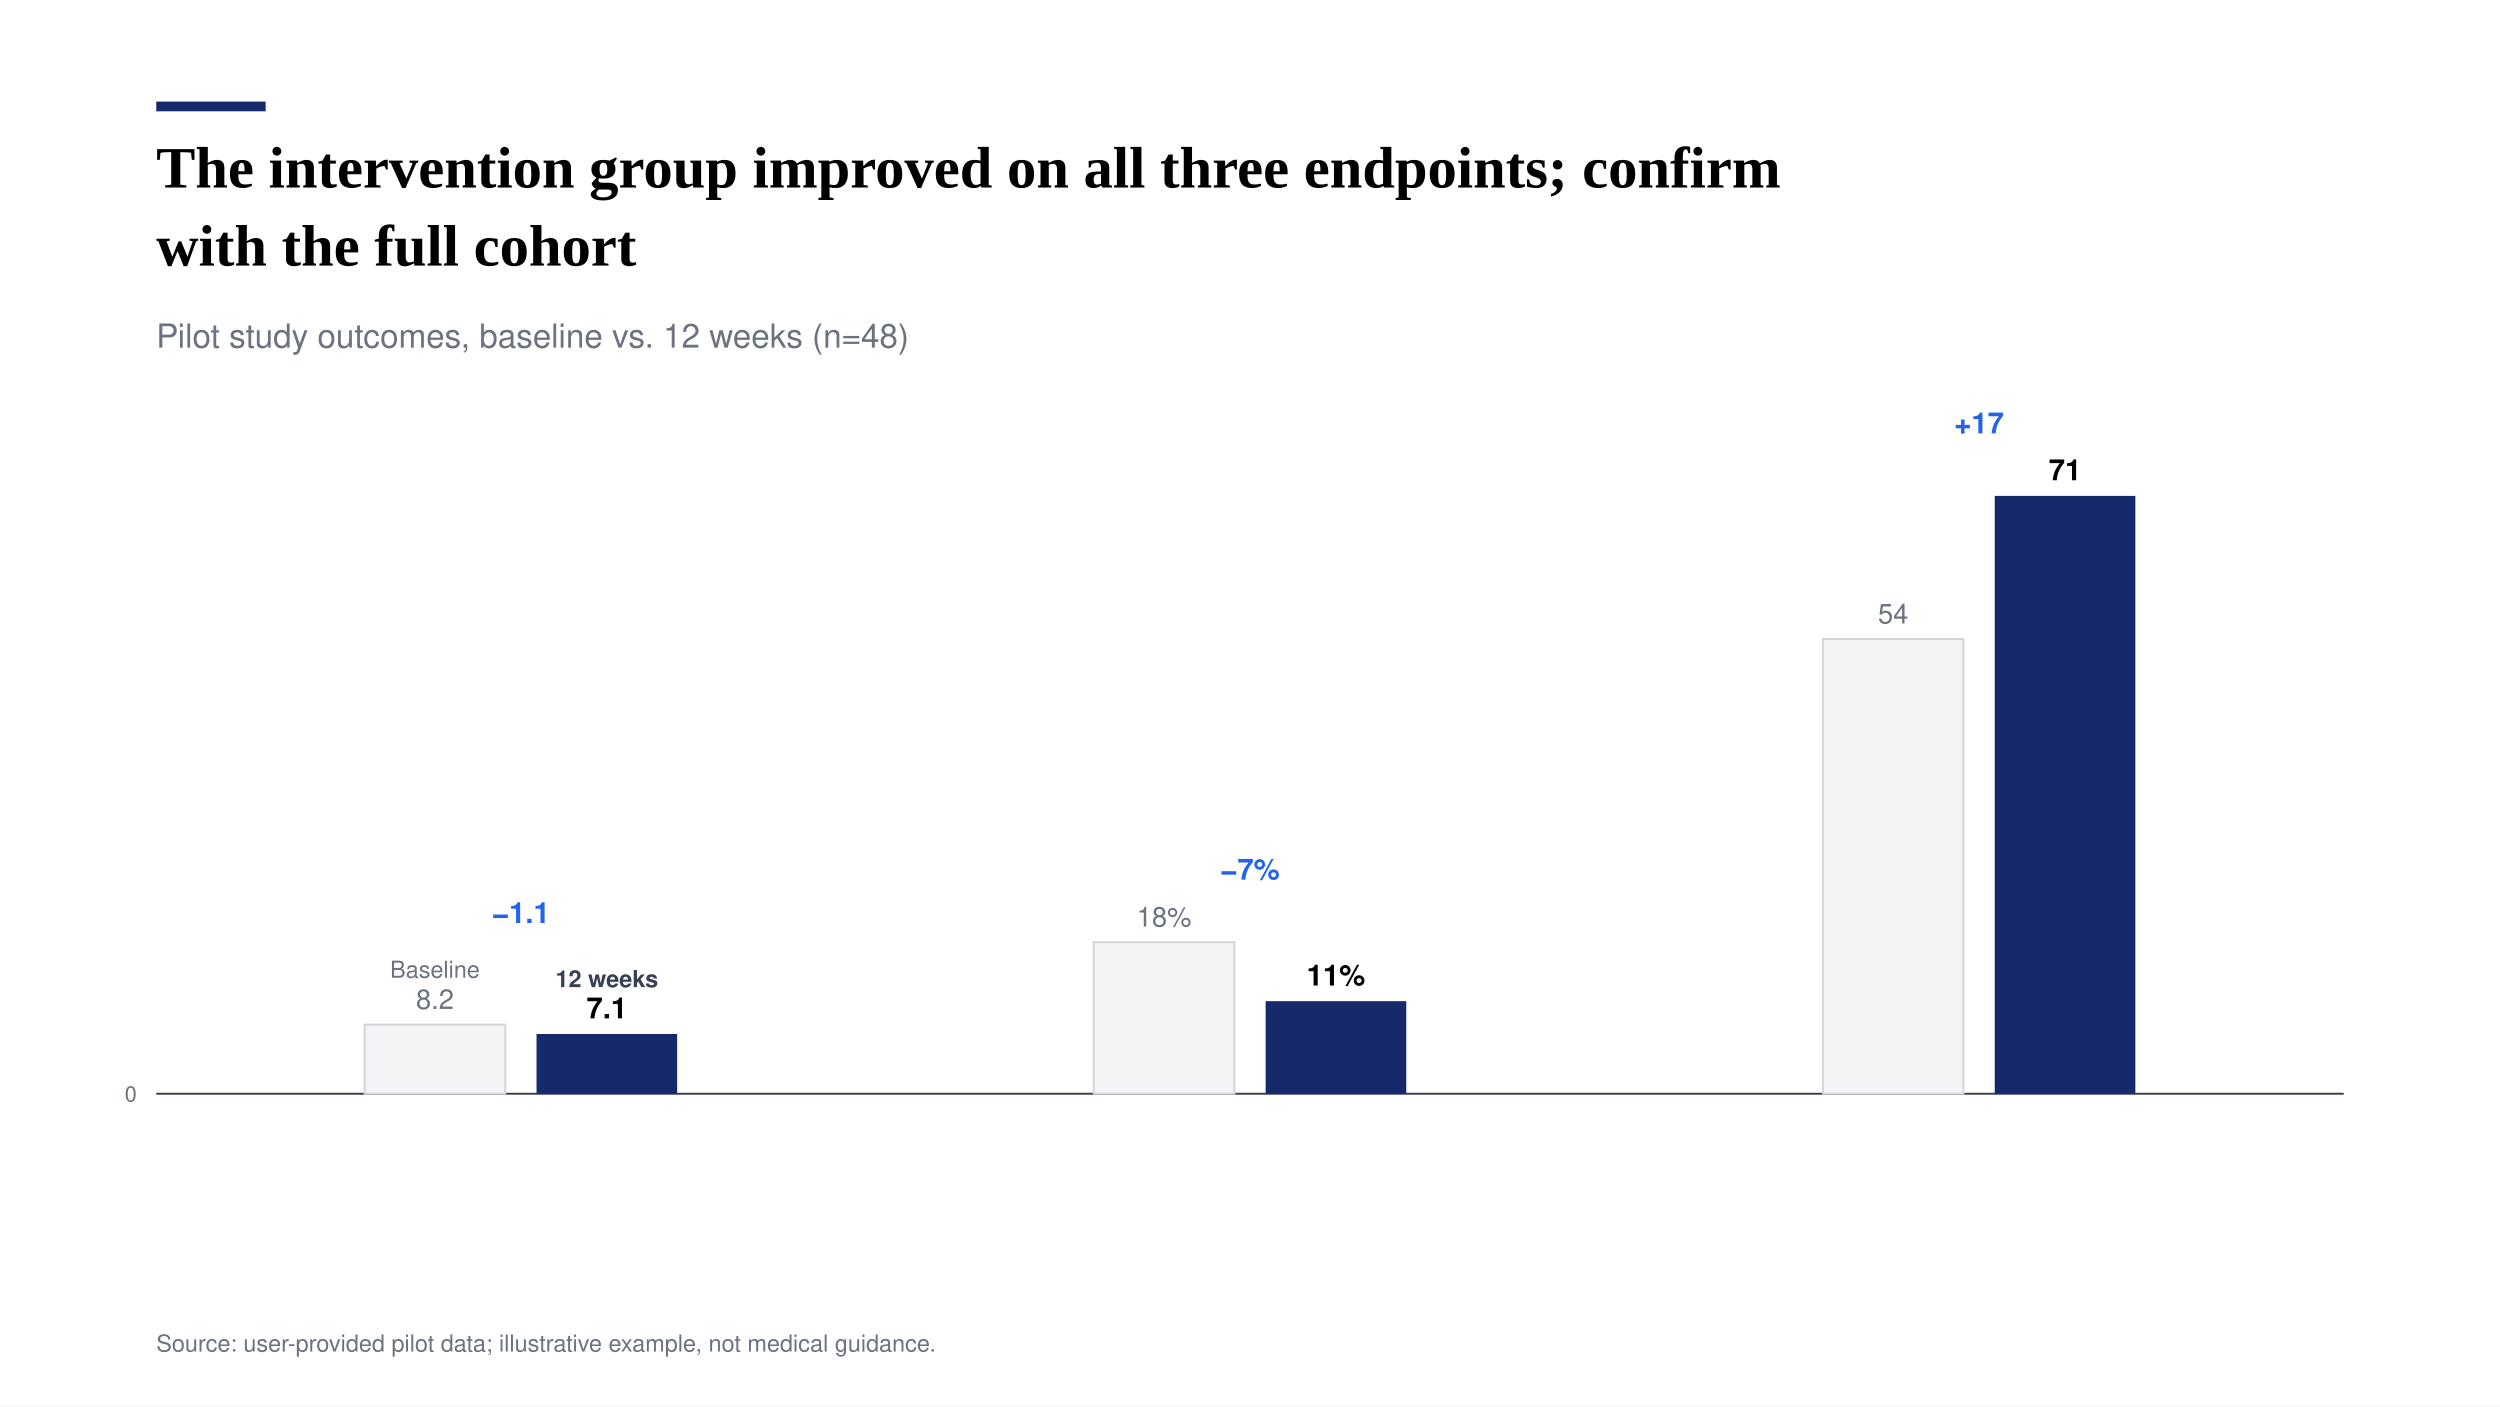
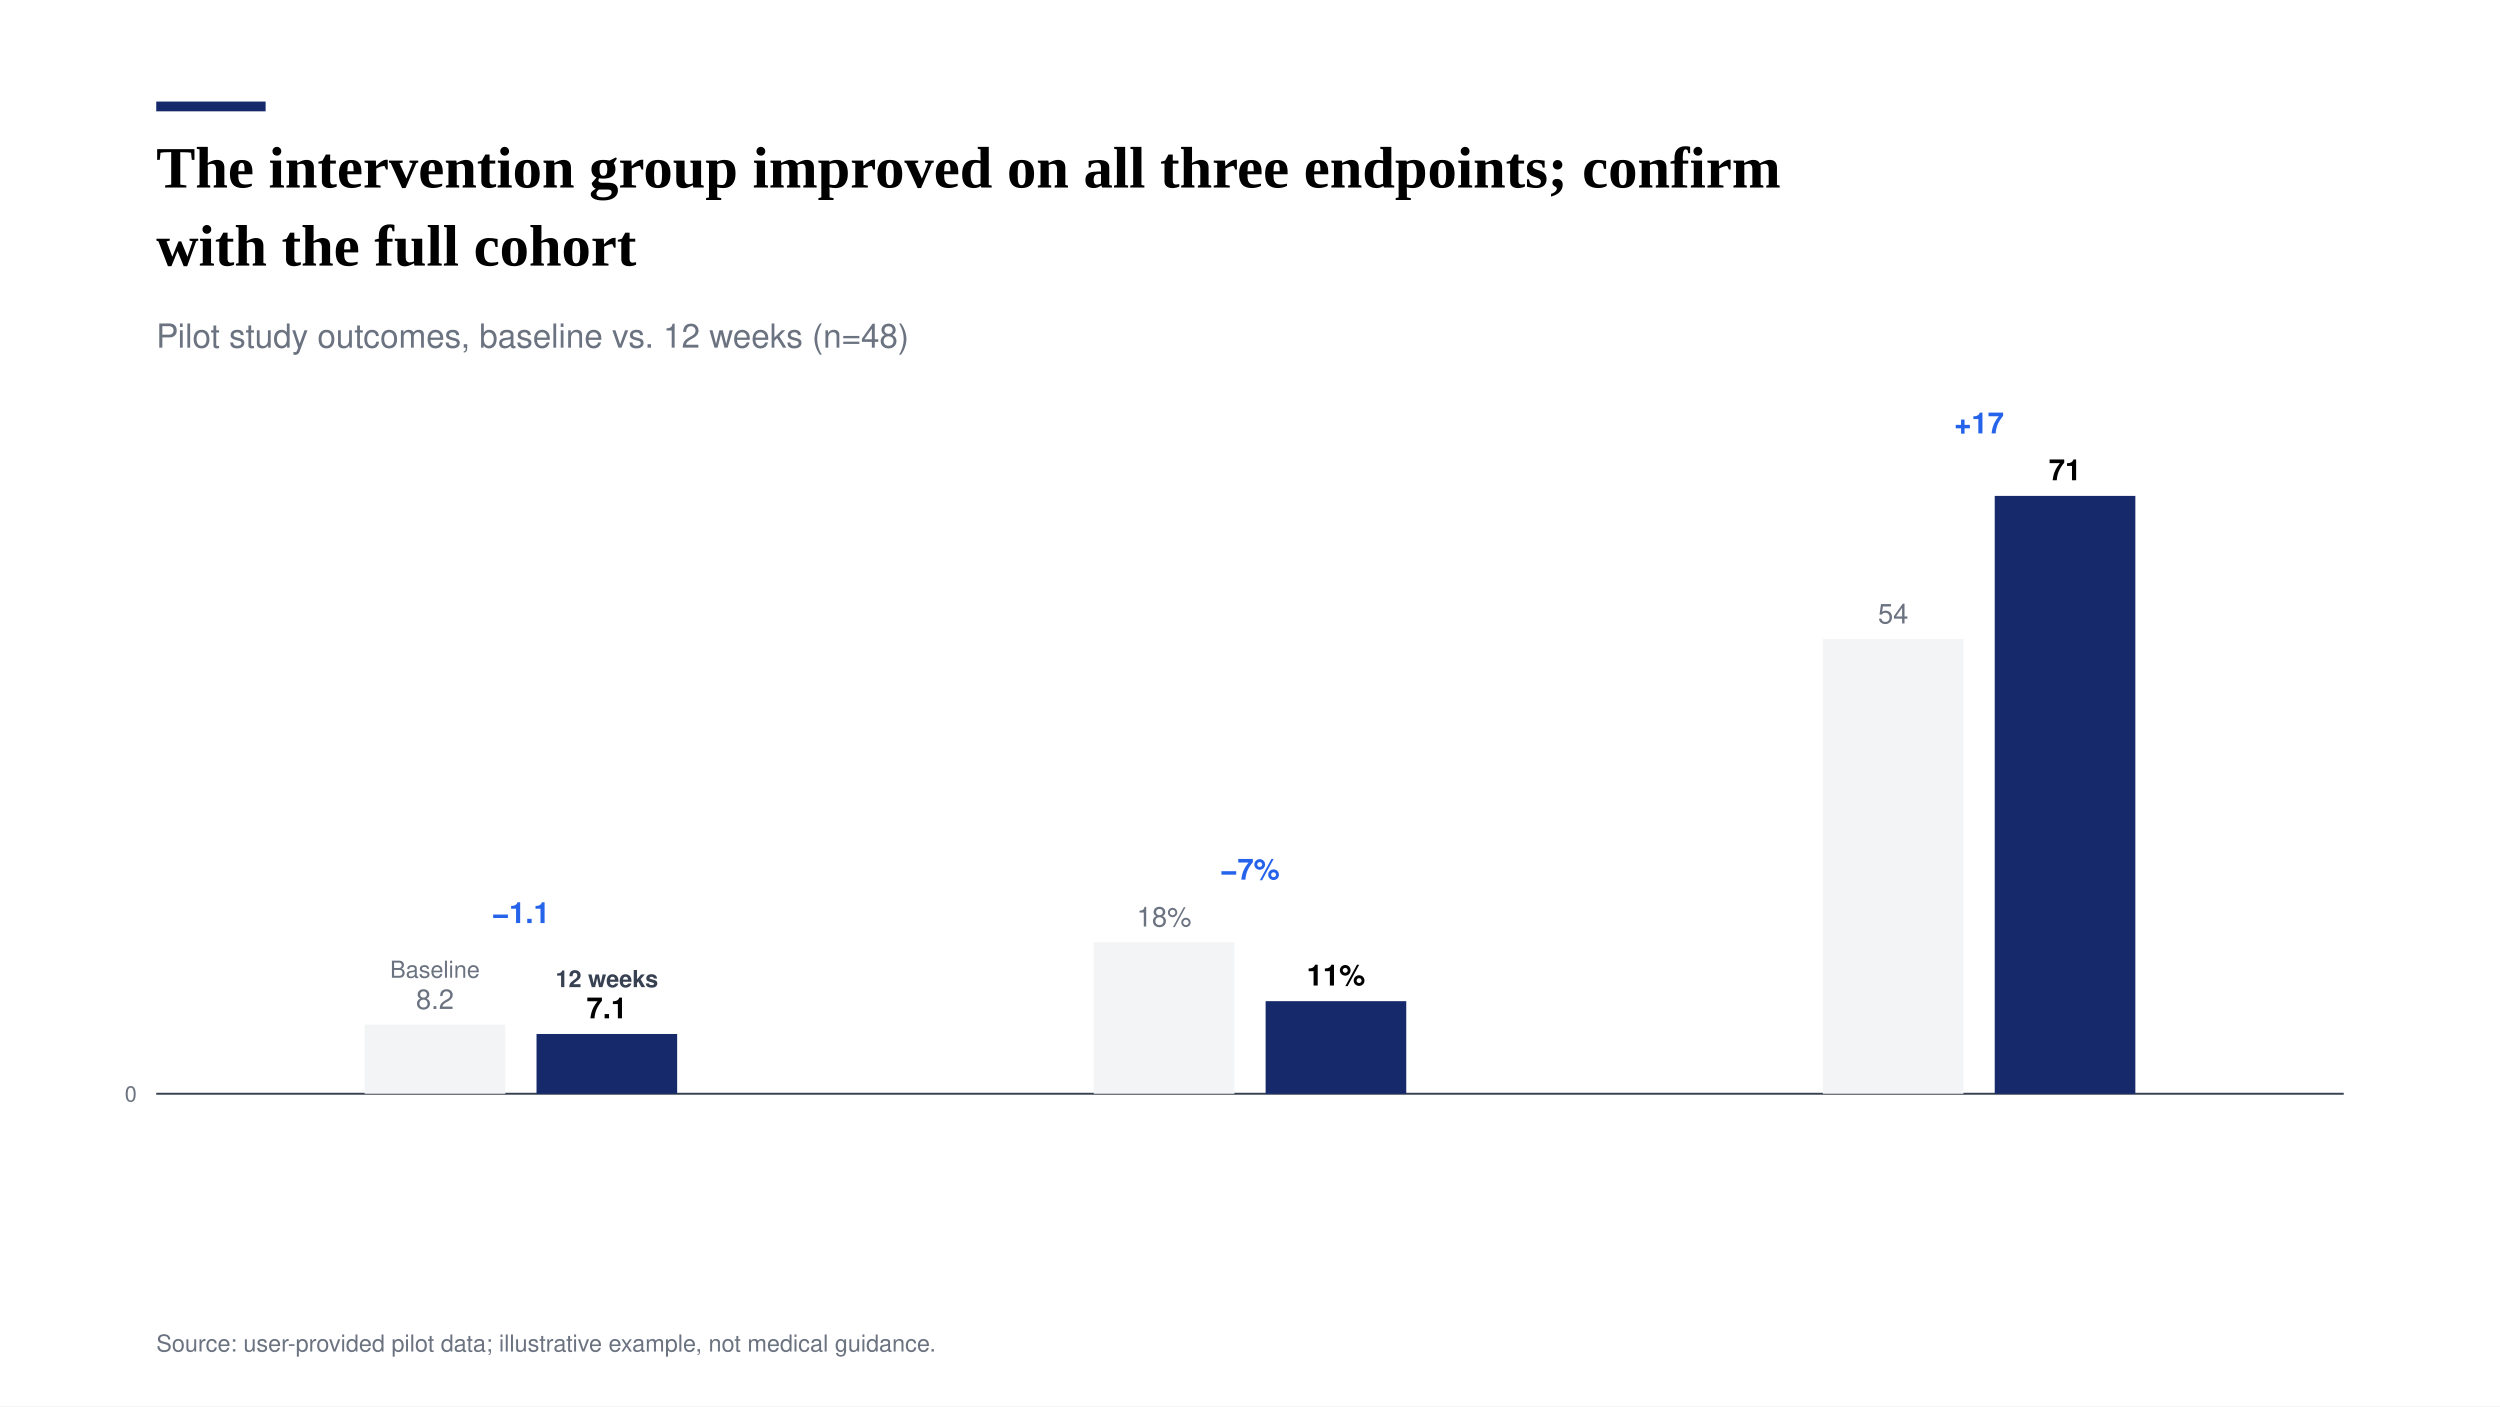
<svg xmlns="http://www.w3.org/2000/svg" viewBox="0 0 1280 720" width="1280" height="720" role="img" aria-label="The intervention group improved on all three endpoints; confirm with the full cohort">
  <rect width="1280" height="720" fill="#FFFFFF" />
  <rect x="80.0" y="52.0" width="56.0" height="5.0" fill="#15296B" stroke="none" />
  <text x="80.0" y="96.0" font-family="Georgia, 'Times New Roman', 'Hiragino Mincho ProN', 'Yu Mincho', serif" font-size="30" fill="#000000" font-weight="bold" text-anchor="start">The intervention group improved on all three endpoints; confirm</text>
  <text x="80.0" y="136.0" font-family="Georgia, 'Times New Roman', 'Hiragino Mincho ProN', 'Yu Mincho', serif" font-size="30" fill="#000000" font-weight="bold" text-anchor="start">with the full cohort</text>
  <text x="80.0" y="178.0" font-family="'Helvetica Neue', Helvetica, Arial, 'Hiragino Sans', 'Yu Gothic', 'Noto Sans JP', 'Meiryo', sans-serif" font-size="17" fill="#6B7280" font-weight="normal" text-anchor="start">Pilot study outcomes, baseline vs. 12 weeks (n=48)</text>
  <line x1="80.0" y1="560.0" x2="1200.0" y2="560.0" stroke="#374151" />
  <text x="70.0" y="564.0" font-family="'Helvetica Neue', Helvetica, Arial, 'Hiragino Sans', 'Yu Gothic', 'Noto Sans JP', 'Meiryo', sans-serif" font-size="11" fill="#6B7280" font-weight="normal" text-anchor="end">0</text>
-   <rect x="186.7" y="524.6" width="72.0" height="35.4" fill="#F3F4F6" stroke="#D1D5DB" />
+   <rect x="186.7" y="524.6" width="72.0" height="35.4" fill="#F3F4F6" stroke="none" />
  <rect x="274.7" y="529.4" width="72.0" height="30.6" fill="#15296B" stroke="none" />
  <text x="222.7" y="516.6" font-family="'Helvetica Neue', Helvetica, Arial, 'Hiragino Sans', 'Yu Gothic', 'Noto Sans JP', 'Meiryo', sans-serif" font-size="14" fill="#6B7280" font-weight="normal" text-anchor="middle">8.2</text>
  <text x="310.7" y="521.4" font-family="'Helvetica Neue', Helvetica, Arial, 'Hiragino Sans', 'Yu Gothic', 'Noto Sans JP', 'Meiryo', sans-serif" font-size="15" fill="#000000" font-weight="bold" text-anchor="middle">7.1</text>
  <text x="266.7" y="472.6" font-family="'Helvetica Neue', Helvetica, Arial, 'Hiragino Sans', 'Yu Gothic', 'Noto Sans JP', 'Meiryo', sans-serif" font-size="15" fill="#2563EB" font-weight="bold" text-anchor="middle">−1.1</text>
  <text x="222.7" y="500.6" font-family="'Helvetica Neue', Helvetica, Arial, 'Hiragino Sans', 'Yu Gothic', 'Noto Sans JP', 'Meiryo', sans-serif" font-size="12" fill="#6B7280" font-weight="normal" text-anchor="middle">Baseline</text>
  <text x="310.7" y="505.4" font-family="'Helvetica Neue', Helvetica, Arial, 'Hiragino Sans', 'Yu Gothic', 'Noto Sans JP', 'Meiryo', sans-serif" font-size="12" fill="#374151" font-weight="600" text-anchor="middle">12 weeks</text>
  <text x="266.7" y="584.0" font-family="'Helvetica Neue', Helvetica, Arial, 'Hiragino Sans', 'Yu Gothic', 'Noto Sans JP', 'Meiryo', sans-serif" font-size="14" fill="#374151" font-weight="normal" text-anchor="middle" />
-   <rect x="560.0" y="482.4" width="72.0" height="77.6" fill="#F3F4F6" stroke="#D1D5DB" />
+   <rect x="560.0" y="482.4" width="72.0" height="77.6" fill="#F3F4F6" stroke="none" />
  <rect x="648.0" y="512.6" width="72.0" height="47.4" fill="#15296B" stroke="none" />
  <text x="596.0" y="474.4" font-family="'Helvetica Neue', Helvetica, Arial, 'Hiragino Sans', 'Yu Gothic', 'Noto Sans JP', 'Meiryo', sans-serif" font-size="14" fill="#6B7280" font-weight="normal" text-anchor="middle">18%</text>
  <text x="684.0" y="504.6" font-family="'Helvetica Neue', Helvetica, Arial, 'Hiragino Sans', 'Yu Gothic', 'Noto Sans JP', 'Meiryo', sans-serif" font-size="15" fill="#000000" font-weight="bold" text-anchor="middle">11%</text>
  <text x="640.0" y="450.4" font-family="'Helvetica Neue', Helvetica, Arial, 'Hiragino Sans', 'Yu Gothic', 'Noto Sans JP', 'Meiryo', sans-serif" font-size="15" fill="#2563EB" font-weight="bold" text-anchor="middle">−7%</text>
  <text x="640.0" y="584.0" font-family="'Helvetica Neue', Helvetica, Arial, 'Hiragino Sans', 'Yu Gothic', 'Noto Sans JP', 'Meiryo', sans-serif" font-size="14" fill="#374151" font-weight="normal" text-anchor="middle" />
-   <rect x="933.3" y="327.2" width="72.0" height="232.8" fill="#F3F4F6" stroke="#D1D5DB" />
+   <rect x="933.3" y="327.2" width="72.0" height="232.8" fill="#F3F4F6" stroke="none" />
  <rect x="1021.3" y="253.9" width="72.0" height="306.1" fill="#15296B" stroke="none" />
  <text x="969.3" y="319.2" font-family="'Helvetica Neue', Helvetica, Arial, 'Hiragino Sans', 'Yu Gothic', 'Noto Sans JP', 'Meiryo', sans-serif" font-size="14" fill="#6B7280" font-weight="normal" text-anchor="middle">54</text>
  <text x="1057.3" y="245.9" font-family="'Helvetica Neue', Helvetica, Arial, 'Hiragino Sans', 'Yu Gothic', 'Noto Sans JP', 'Meiryo', sans-serif" font-size="15" fill="#000000" font-weight="bold" text-anchor="middle">71</text>
  <text x="1013.3" y="221.9" font-family="'Helvetica Neue', Helvetica, Arial, 'Hiragino Sans', 'Yu Gothic', 'Noto Sans JP', 'Meiryo', sans-serif" font-size="15" fill="#2563EB" font-weight="bold" text-anchor="middle">+17</text>
  <text x="1013.3" y="584.0" font-family="'Helvetica Neue', Helvetica, Arial, 'Hiragino Sans', 'Yu Gothic', 'Noto Sans JP', 'Meiryo', sans-serif" font-size="14" fill="#374151" font-weight="normal" text-anchor="middle" />
  <text x="80.0" y="630.0" font-family="'Helvetica Neue', Helvetica, Arial, 'Hiragino Sans', 'Yu Gothic', 'Noto Sans JP', 'Meiryo', sans-serif" font-size="16" fill="#15296B" font-weight="600" text-anchor="start" />
  <text x="80.0" y="692.0" font-family="'Helvetica Neue', Helvetica, Arial, 'Hiragino Sans', 'Yu Gothic', 'Noto Sans JP', 'Meiryo', sans-serif" font-size="12" fill="#6B7280" font-weight="normal" text-anchor="start">Source: user-provided pilot data; illustrative example, not medical guidance.</text>
</svg>
